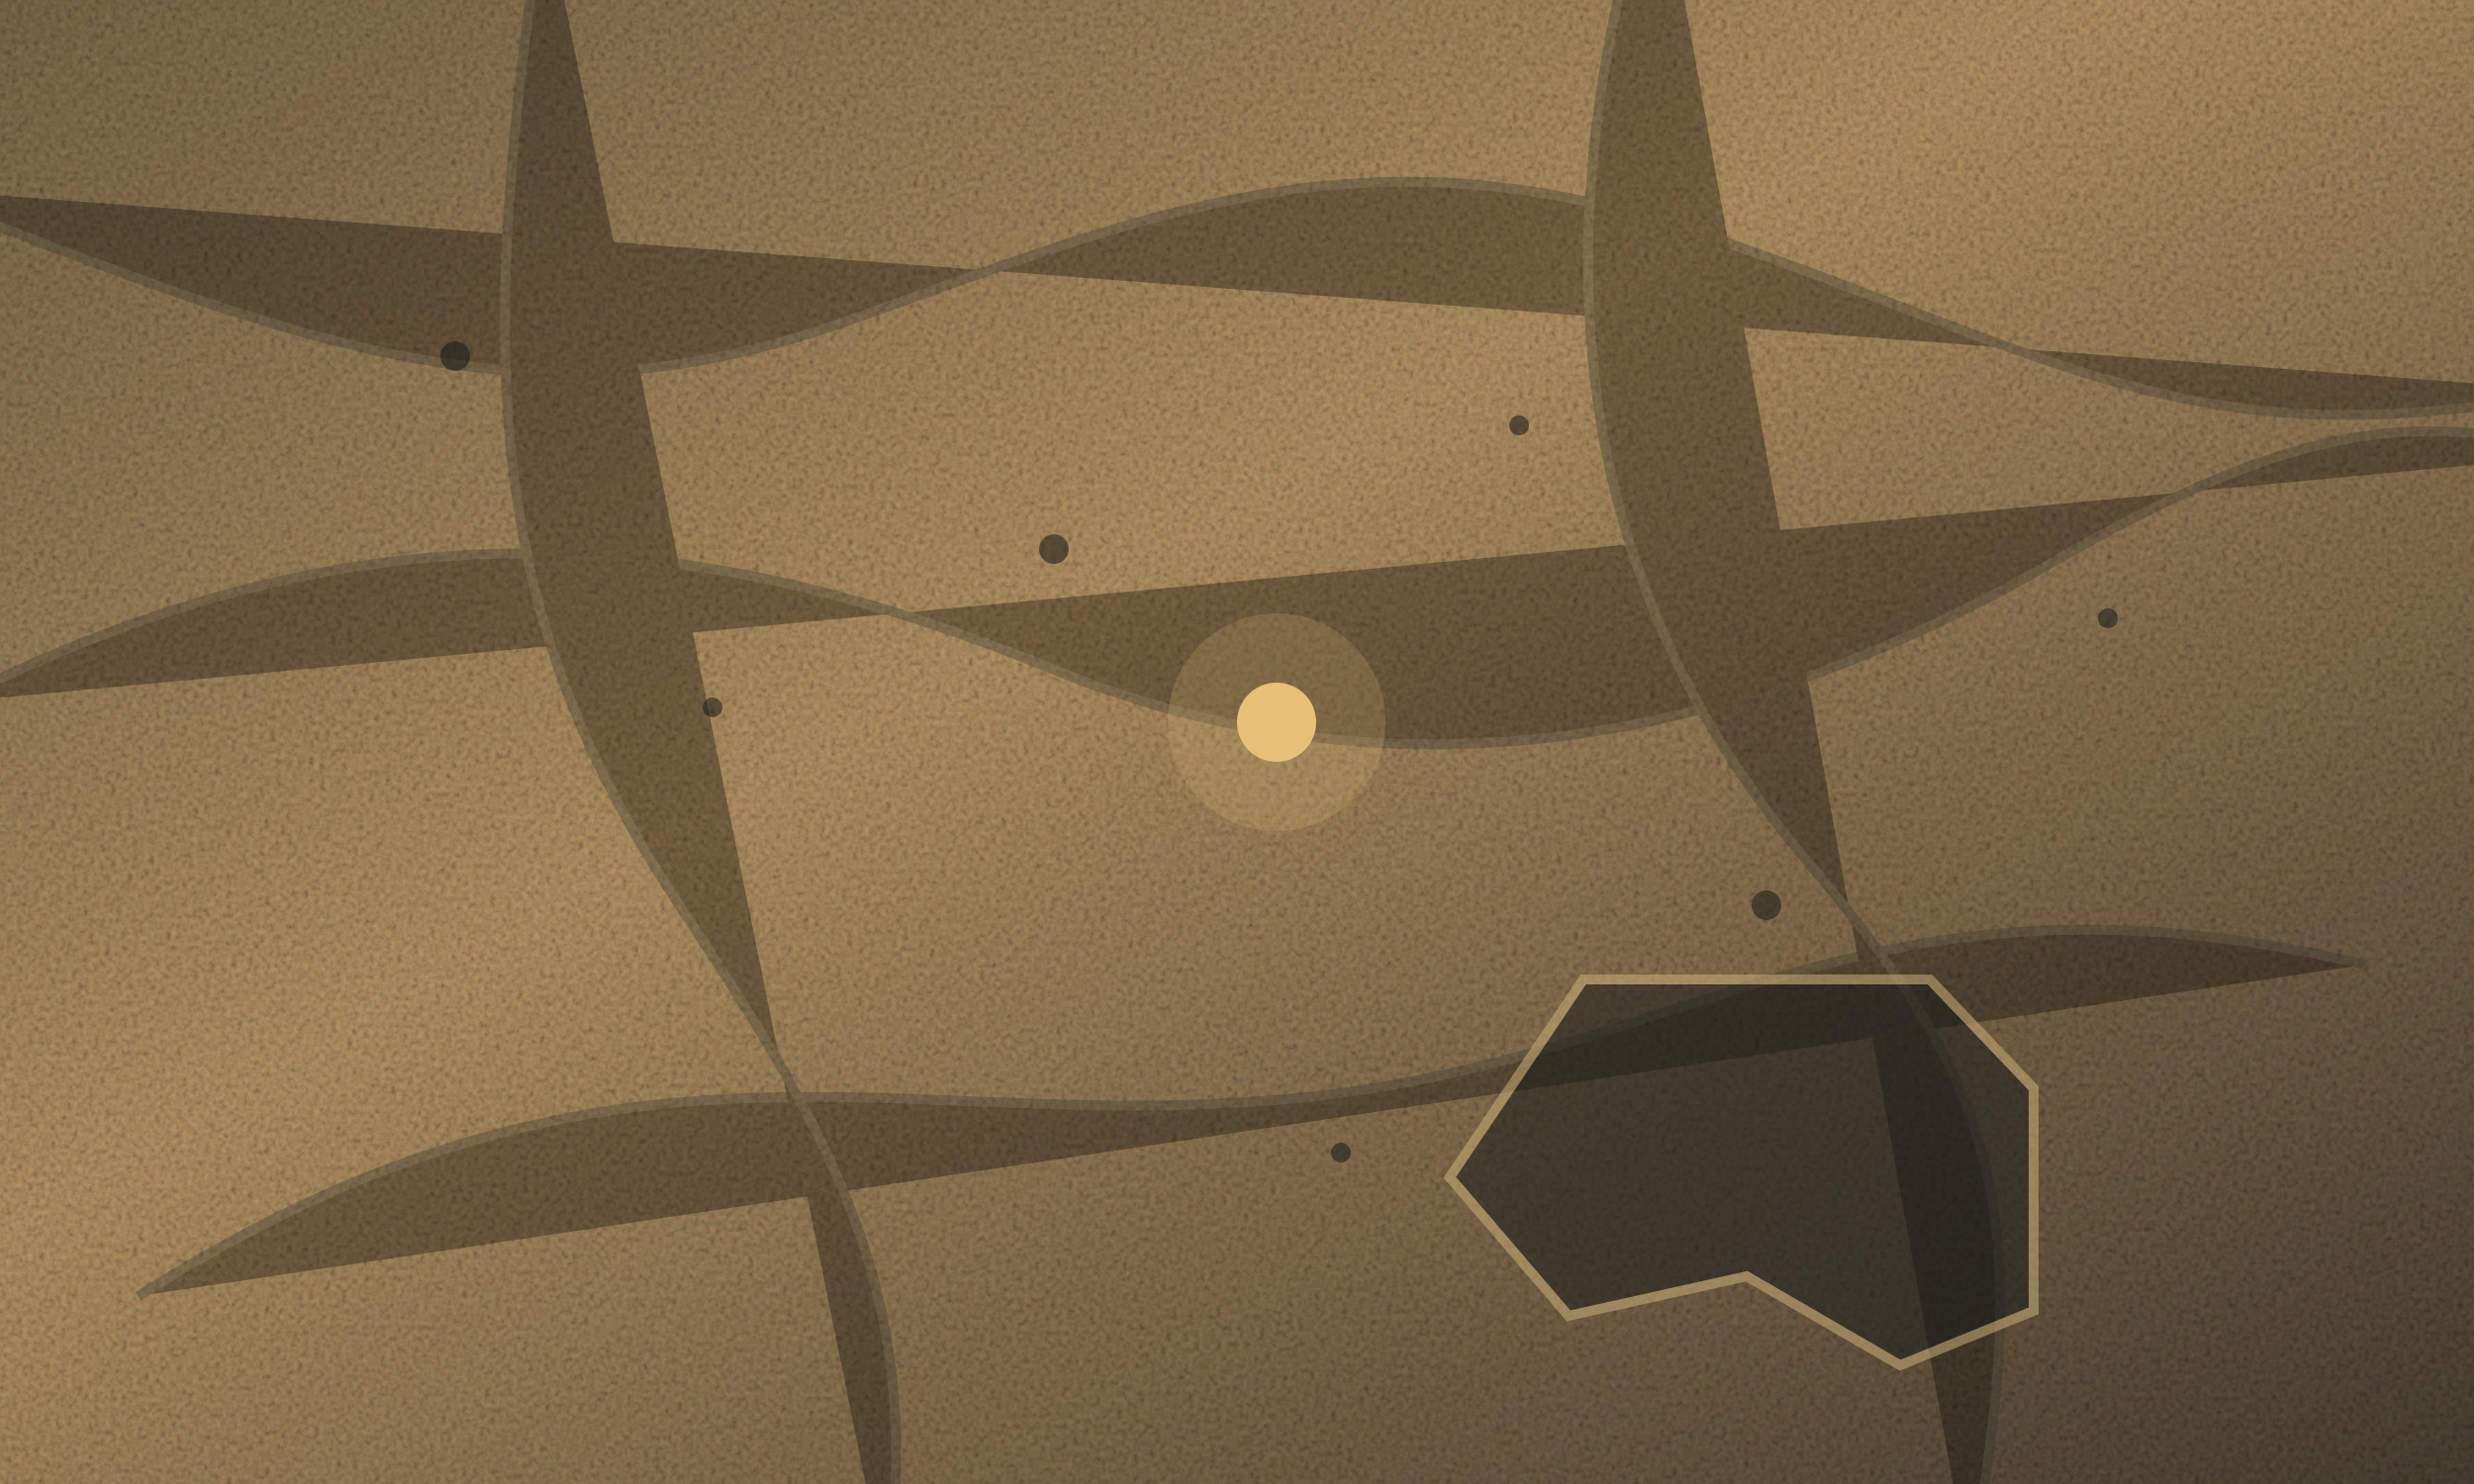
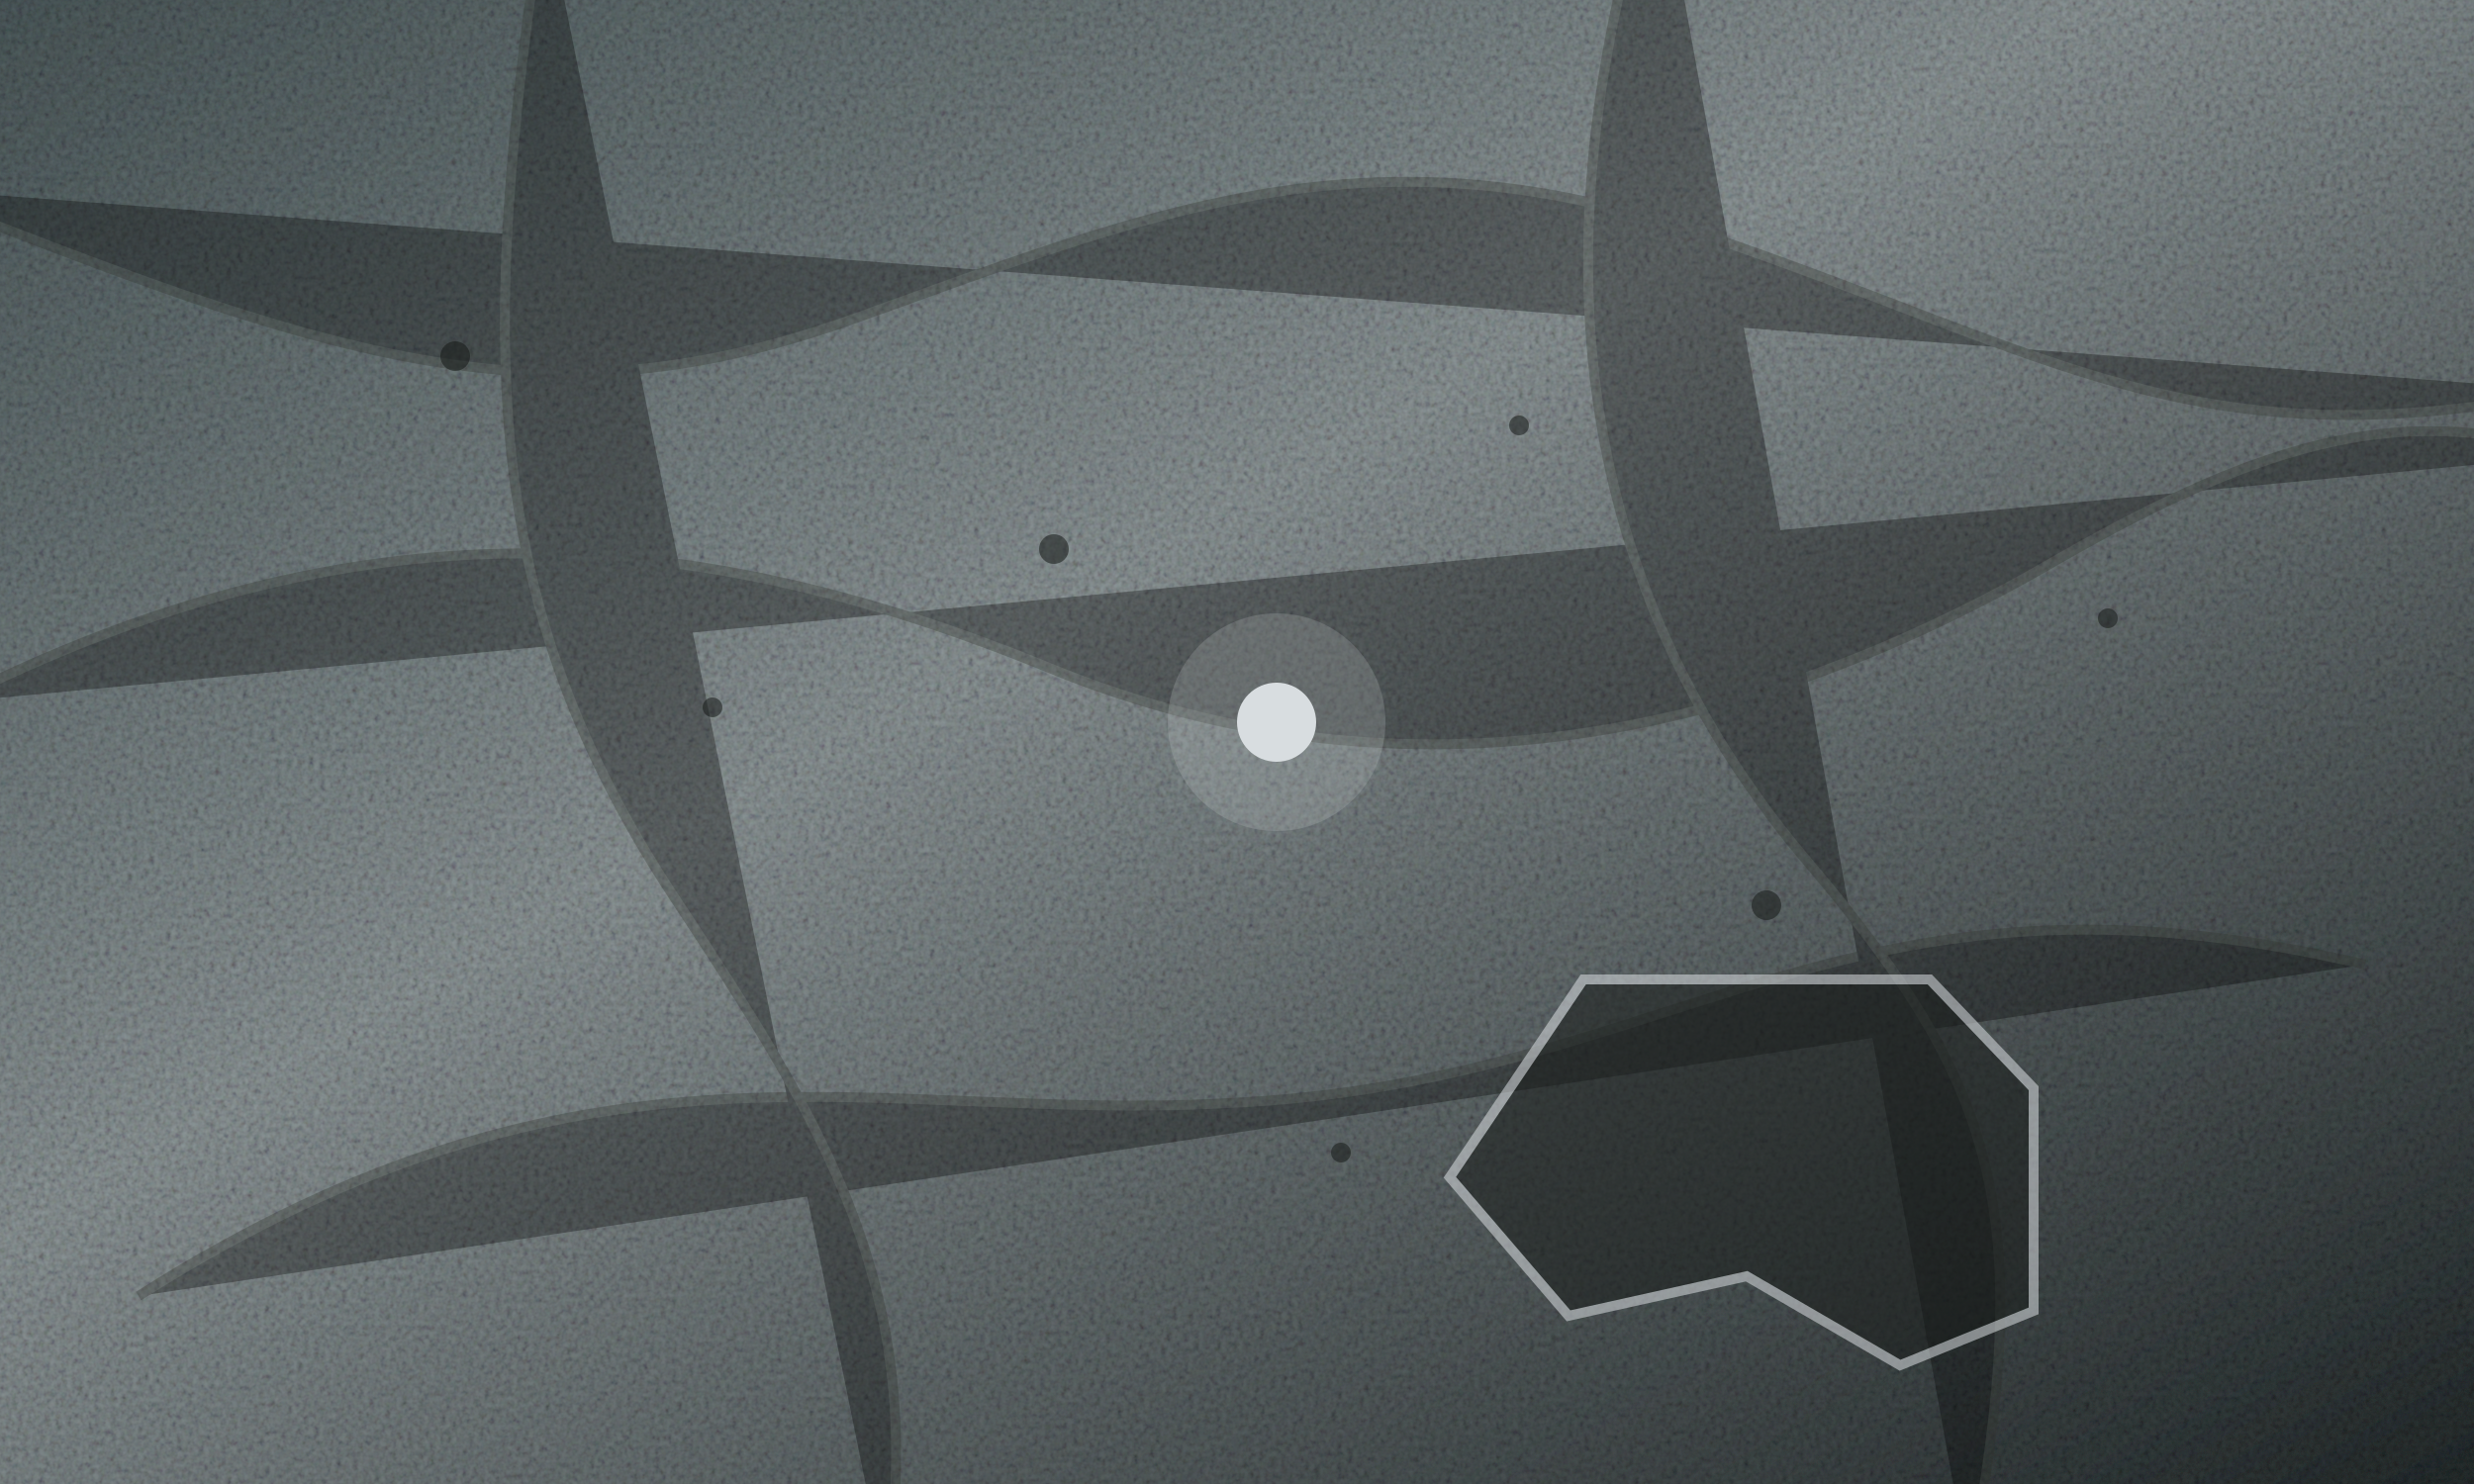
<svg xmlns="http://www.w3.org/2000/svg" viewBox="0 0 500 300" preserveAspectRatio="xMidYMid slice">
  <defs>
    <linearGradient id="sand" x1="0" y1="0" x2="1" y2="1">
-       <stop offset="0" stop-color="#7f6b4d" />
-       <stop offset=".42" stop-color="#b99767" />
-       <stop offset="1" stop-color="#4d4235" />
+       <stop offset="0" stop-color="#4e5b5d" />
+       <stop offset=".42" stop-color="#8f989a" />
+       <stop offset="1" stop-color="#252c2d" />
    </linearGradient>
    <filter id="noise">
      <feTurbulence type="fractalNoise" baseFrequency=".9" numOctaves="2" />
      <feColorMatrix type="saturate" values=".25" />
      <feBlend mode="multiply" in2="SourceGraphic" />
    </filter>
  </defs>
  <rect width="500" height="300" fill="url(#sand)" filter="url(#noise)" />
  <g opacity=".32" stroke="#2f332c" stroke-width="2">
    <path d="M-20 38C66 72 108 87 171 65c59-21 104-41 172-18 74 25 100 47 177 32" />
    <path d="M-10 142c83-42 151-36 222-7 73 30 144 13 204-22 42-24 70-32 105-21" />
    <path d="M28 262c91-58 149-35 220-39 91-4 124-53 230-28" />
    <path d="M110-20C96 72 98 123 136 181c31 47 52 80 43 139" />
    <path d="M335-30c-26 82-16 150 31 205 37 44 46 69 32 143" />
  </g>
  <g fill="#161a17" opacity=".55">
    <circle cx="92" cy="72" r="3" />
    <circle cx="144" cy="143" r="2" />
    <circle cx="213" cy="111" r="3" />
    <circle cx="307" cy="86" r="2" />
    <circle cx="357" cy="183" r="3" />
    <circle cx="271" cy="233" r="2" />
    <circle cx="426" cy="125" r="2" />
  </g>
-   <circle cx="258" cy="146" r="8" fill="#e7c078" />
-   <circle cx="258" cy="146" r="22" fill="#e7c078" opacity=".18" />
-   <path d="M320 198h70l21 22v45l-27 11-31-18-36 8-24-28z" fill="#171c19" opacity=".55" stroke="#c9ad77" stroke-width="2" />
+   <circle cx="258" cy="146" r="8" fill="#d8dde0" />
+   <circle cx="258" cy="146" r="22" fill="#d8dde0" opacity=".18" />
+   <path d="M320 198h70l21 22v45l-27 11-31-18-36 8-24-28z" fill="#171c19" opacity=".55" stroke="#d8dde0" stroke-width="2" />
</svg>
